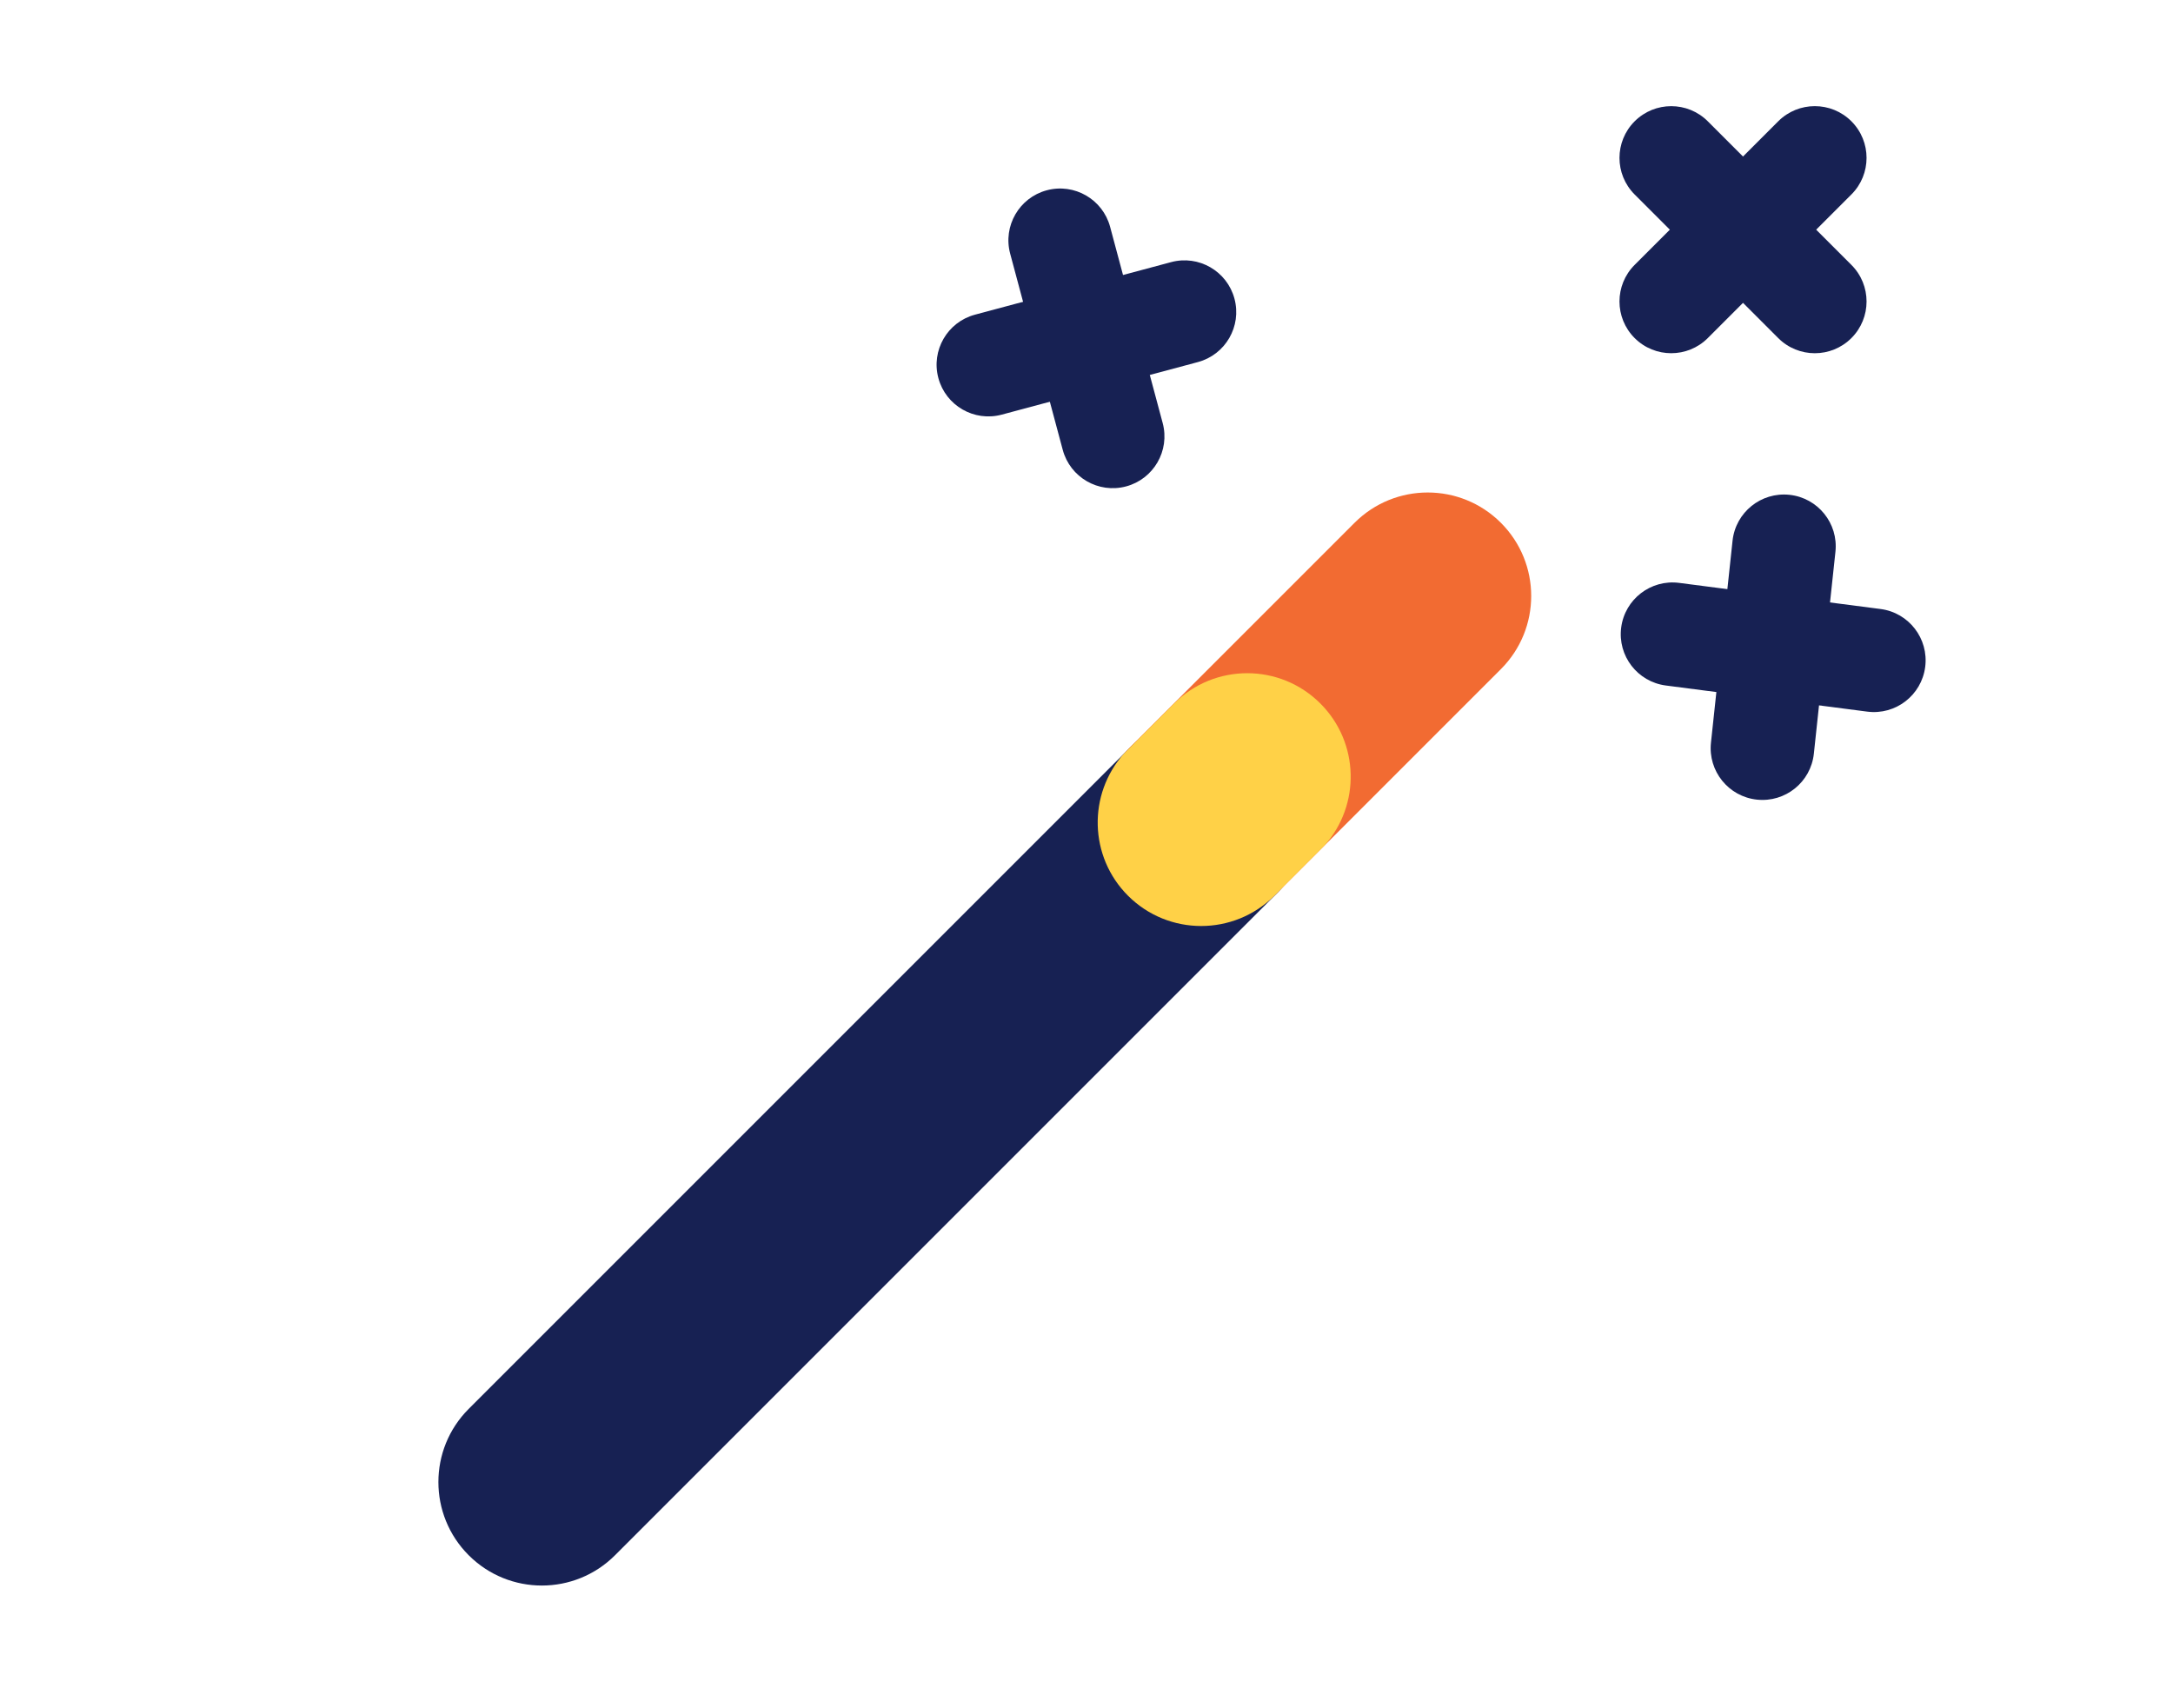
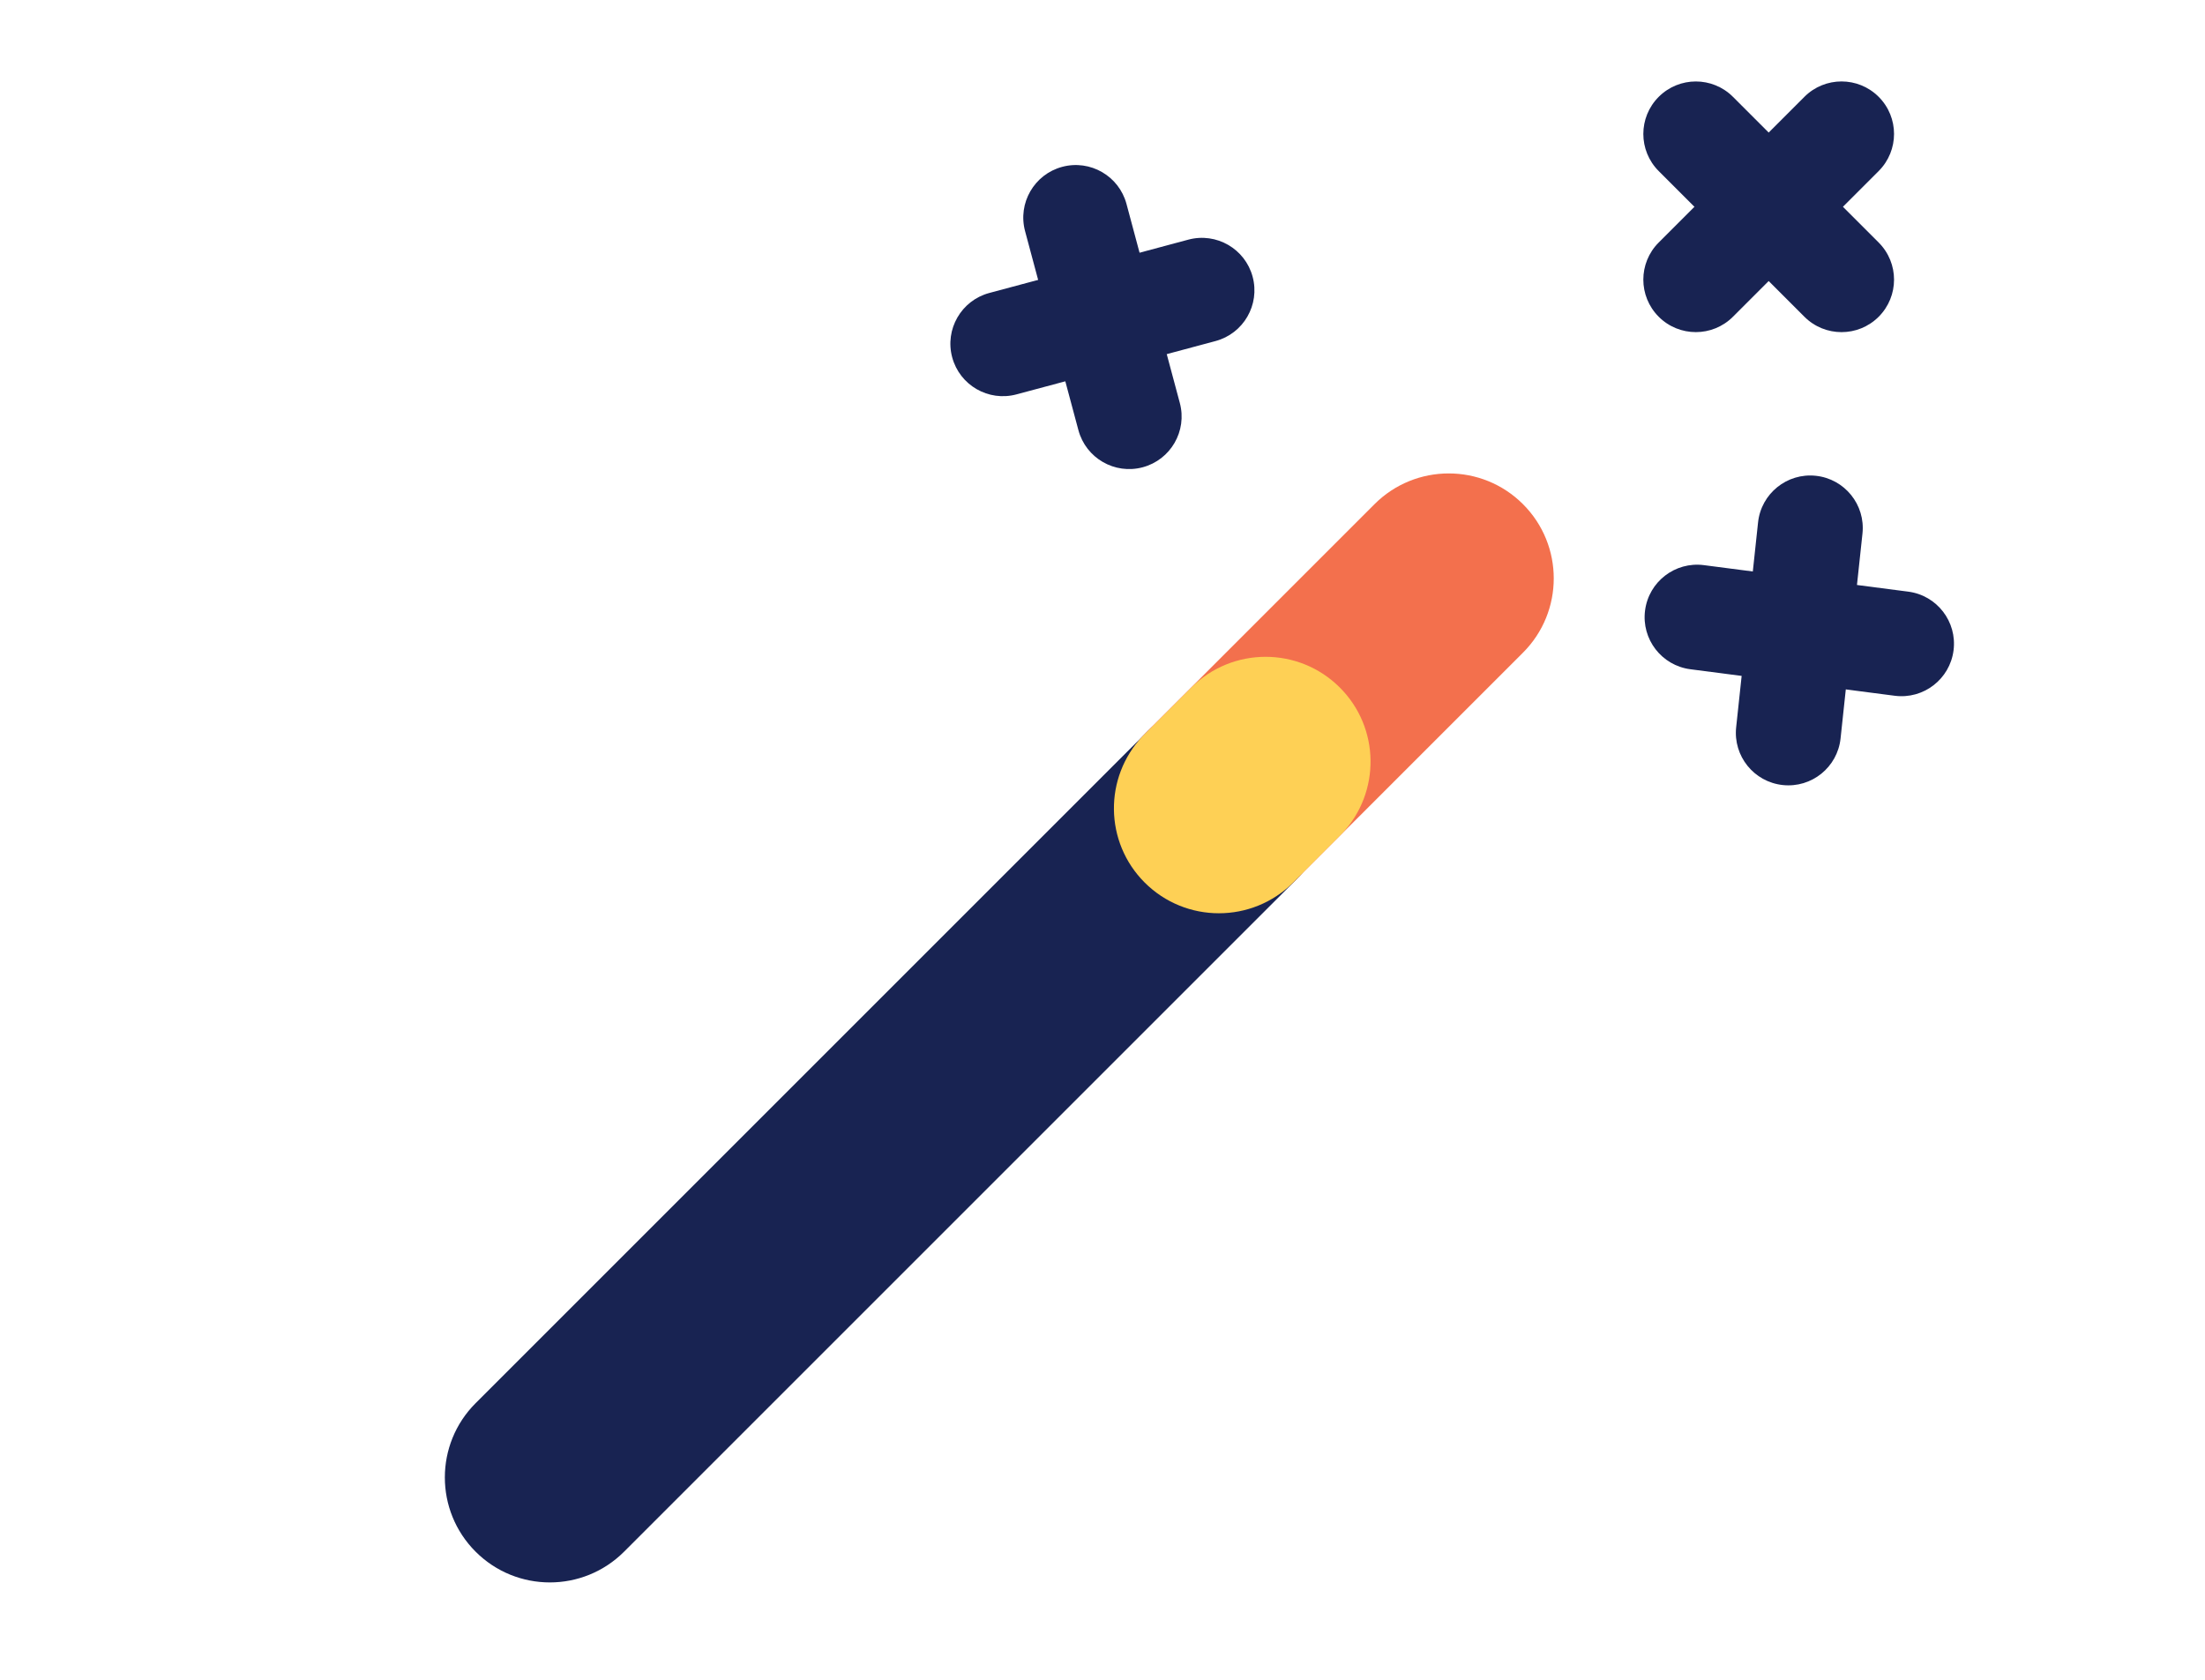
- <svg xmlns="http://www.w3.org/2000/svg" width="42" height="33" viewBox="0 0 42 33" fill="none">
-   <rect width="22.109" height="4" rx="2" transform="matrix(-0.707107 0.707107 0.707107 0.707107 23.2783 13.0117)" fill="#172153" />
-   <rect width="10.15" height="4" rx="2" transform="matrix(-0.707107 0.707107 0.707107 0.707107 27.5952 8.69043)" fill="#F26B32" />
-   <path fill-rule="evenodd" clip-rule="evenodd" d="M25.598 16.344C26.301 15.559 26.275 14.352 25.521 13.598C24.74 12.816 23.474 12.816 22.692 13.598L21.725 14.565C21.022 15.351 21.048 16.558 21.802 17.312C22.583 18.093 23.849 18.093 24.631 17.312L25.598 16.344Z" fill="#FFD147" />
-   <rect x="21.198" y="3.419" width="5.925" height="2" rx="1" transform="rotate(75 21.1978 3.41895)" fill="#172153" />
-   <rect x="17.878" y="6.341" width="5.925" height="2" rx="1" transform="rotate(-15 17.8779 6.34082)" fill="#172153" />
-   <rect width="5.925" height="2" rx="1" transform="matrix(-0.991692 -0.128634 -0.128634 0.991692 37.3389 11.8994)" fill="#172153" />
-   <rect width="5.925" height="2" rx="1" transform="matrix(0.106286 -0.994336 -0.994336 -0.106286 34.9521 15.5615)" fill="#172153" />
-   <rect x="36.491" y="3.052" width="5.925" height="2" rx="1" transform="rotate(135 36.4912 3.05176)" fill="#172153" />
-   <rect x="35.077" y="7.241" width="5.925" height="2" rx="1" transform="rotate(-135 35.0771 7.24121)" fill="#172153" />
+ <svg xmlns="http://www.w3.org/2000/svg" width="42" height="32" viewBox="0 0 42 32" fill="none">
+   <rect width="22.109" height="4" rx="2" transform="matrix(-0.707107 0.707107 0.707107 0.707107 23.2783 12.5117)" fill="#182352" />
+   <rect width="10.15" height="4" rx="2" transform="matrix(-0.707107 0.707107 0.707107 0.707107 27.5952 8.19043)" fill="#F3704D" />
+   <path d="M22.692 13.098C23.473 12.317 24.74 12.317 25.521 13.098C26.286 13.863 26.3 15.091 25.566 15.875L24.631 16.812C23.85 17.593 22.584 17.593 21.803 16.812C21.035 16.044 21.023 14.808 21.765 14.025L22.692 13.098Z" fill="#FED055" />
+   <rect x="21.198" y="2.919" width="5.925" height="2" rx="1" transform="rotate(75 21.1978 2.91943)" fill="#182352" />
+   <rect x="17.878" y="5.84" width="5.925" height="2" rx="1" transform="rotate(-15 17.8779 5.84033)" fill="#182352" />
+   <rect width="5.925" height="2" rx="1" transform="matrix(-0.991692 -0.128634 -0.128634 0.991692 37.3389 11.3994)" fill="#182352" />
+   <rect width="5.925" height="2" rx="1" transform="matrix(0.106286 -0.994336 -0.994336 -0.106286 34.9521 15.0615)" fill="#182352" />
+   <rect x="36.491" y="2.552" width="5.925" height="2" rx="1" transform="rotate(135 36.4912 2.55176)" fill="#182352" />
+   <rect x="35.077" y="6.741" width="5.925" height="2" rx="1" transform="rotate(-135 35.0771 6.74121)" fill="#182352" />
</svg>
